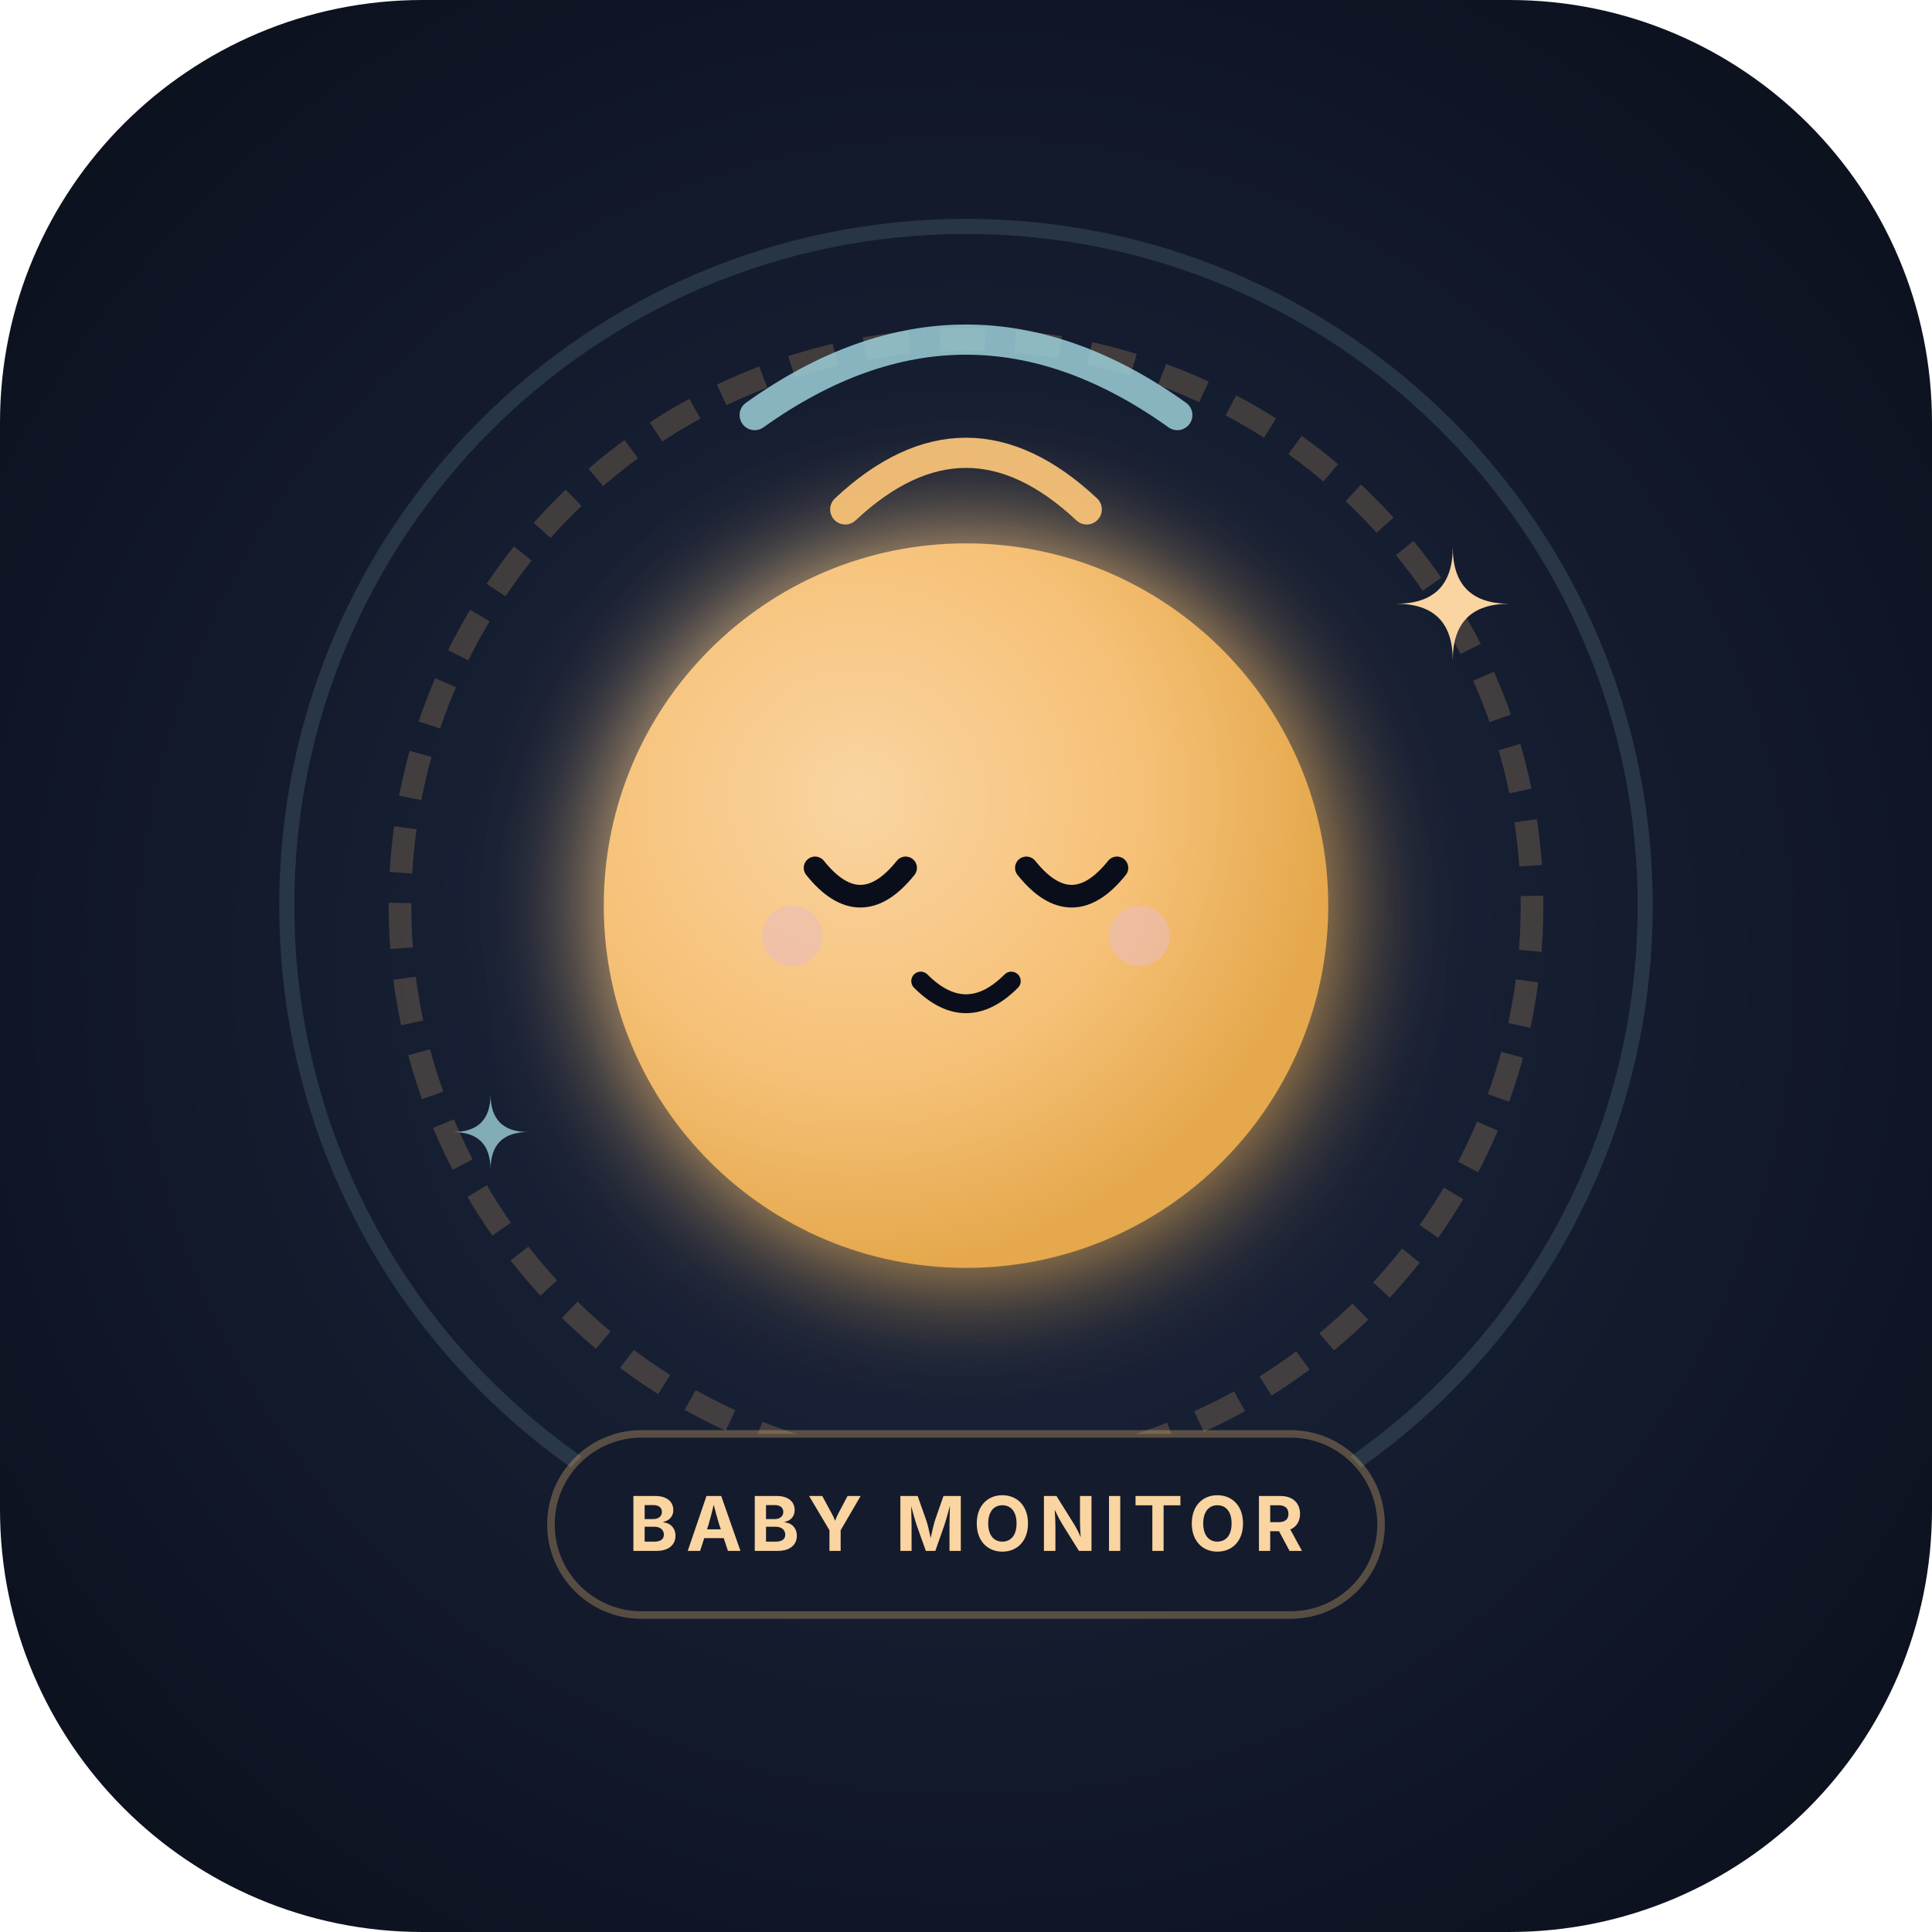
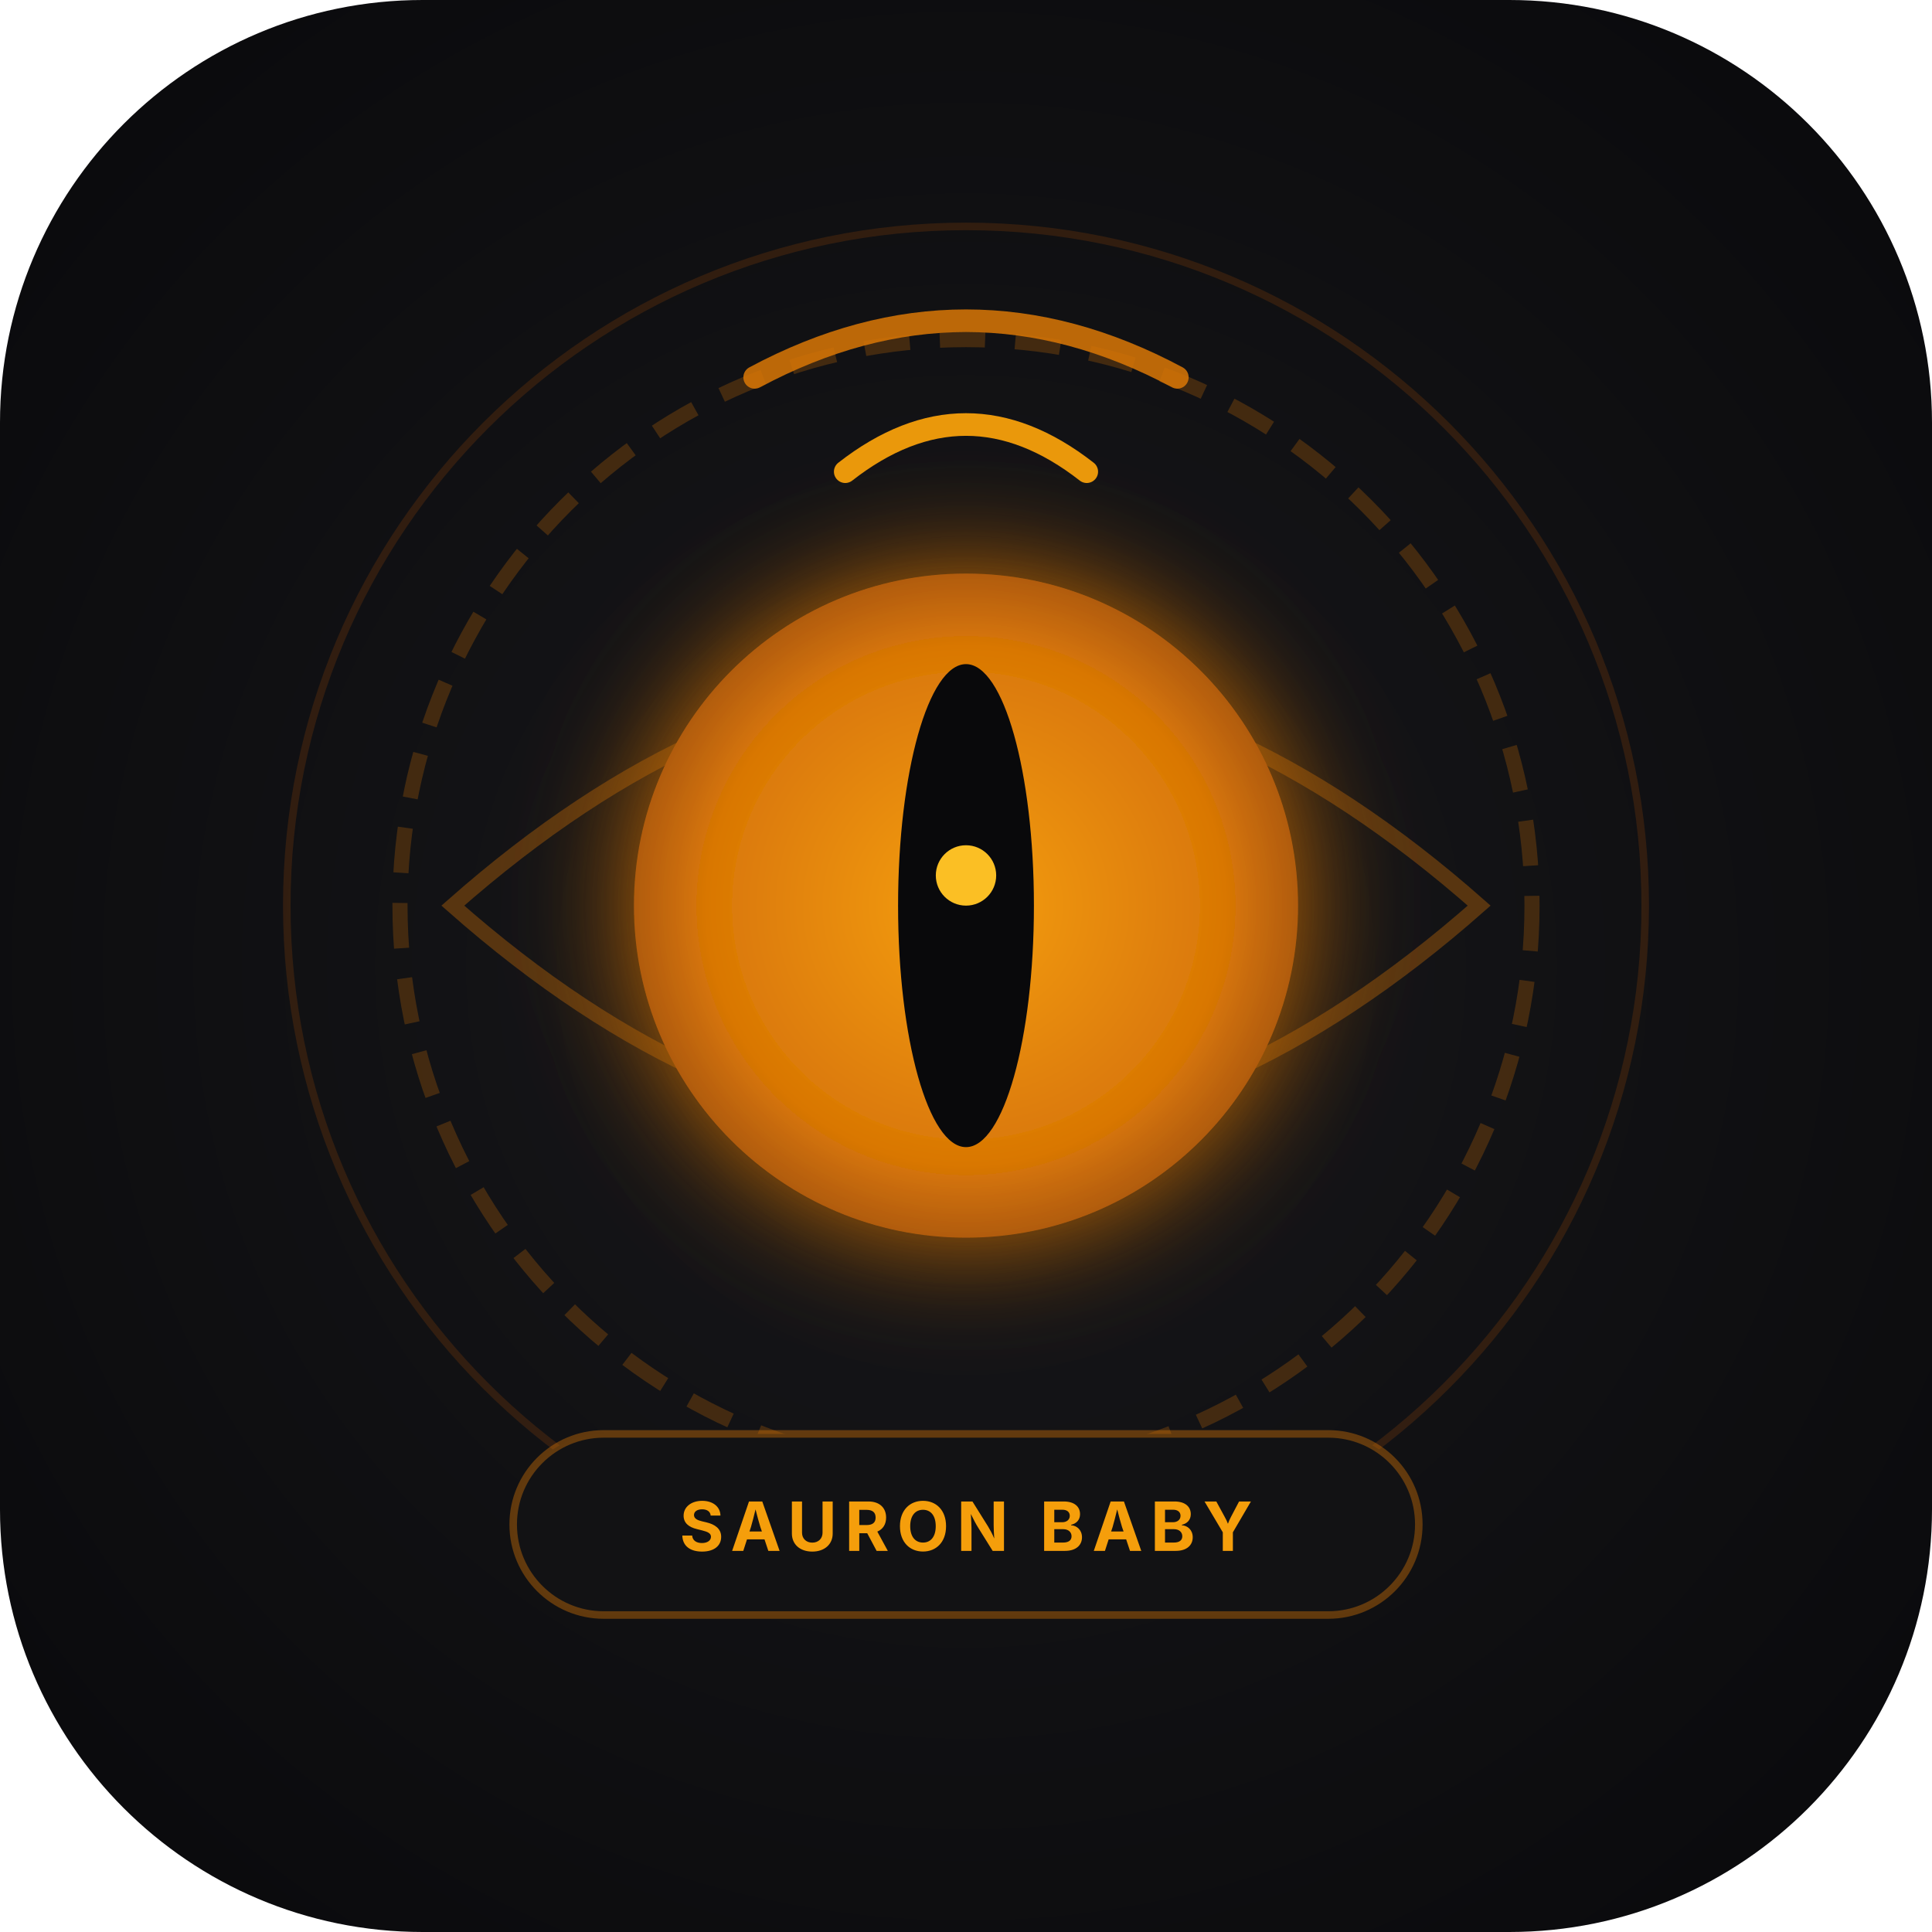
<svg xmlns="http://www.w3.org/2000/svg" viewBox="0 0 512 512" width="512" height="512">
  <defs>
    <radialGradient id="bgGrad" cx="50%" cy="50%" r="70%">
-       <stop offset="0%" stop-color="#1e2942" />
-       <stop offset="100%" stop-color="#0a0e1a" />
+       <stop offset="0%" stop-color="#18181b" />
+       <stop offset="100%" stop-color="#09090b" />
    </radialGradient>
-     <radialGradient id="glowGrad" cx="35%" cy="35%" r="65%">
-       <stop offset="0%" stop-color="#fad4a1" />
-       <stop offset="60%" stop-color="#f6c177" />
-       <stop offset="100%" stop-color="#e5a84d" />
+     <radialGradient id="glowGrad" cx="50%" cy="50%" r="65%">
+       <stop offset="0%" stop-color="#f59e0b" />
+       <stop offset="60%" stop-color="#d97706" />
+       <stop offset="100%" stop-color="#78350f" />
    </radialGradient>
    <filter id="glow" x="-20%" y="-20%" width="140%" height="140%">
      <feGaussianBlur stdDeviation="16" result="blur" />
      <feComposite in="SourceGraphic" in2="blur" operator="over" />
    </filter>
  </defs>
  <rect width="512" height="512" rx="112" fill="url(#bgGrad)" />
-   <circle cx="256" cy="240" r="150" fill="none" stroke="#f6c177" stroke-width="6" stroke-opacity="0.2" stroke-dasharray="12 8" />
-   <circle cx="256" cy="240" r="180" fill="none" stroke="#9ccfd8" stroke-width="4" stroke-opacity="0.15" />
-   <circle cx="256" cy="240" r="96" fill="url(#glowGrad)" filter="url(#glow)" />
-   <path d="M 216 230 Q 228 245 240 230" fill="none" stroke="#0a0e1a" stroke-width="6" stroke-linecap="round" />
-   <path d="M 272 230 Q 284 245 296 230" fill="none" stroke="#0a0e1a" stroke-width="6" stroke-linecap="round" />
-   <path d="M 244 260 Q 256 272 268 260" fill="none" stroke="#0a0e1a" stroke-width="5" stroke-linecap="round" />
-   <circle cx="210" cy="248" r="8" fill="#ebbcba" opacity="0.6" />
-   <circle cx="302" cy="248" r="8" fill="#ebbcba" opacity="0.6" />
-   <path d="M 200 110 Q 256 70 312 110" fill="none" stroke="#9ccfd8" stroke-width="8" stroke-linecap="round" opacity="0.85" />
-   <path d="M 224 135 Q 256 105 288 135" fill="none" stroke="#f6c177" stroke-width="8" stroke-linecap="round" opacity="0.95" />
-   <path d="M 370 160 Q 385 160 385 145 Q 385 160 400 160 Q 385 160 385 175 Q 385 160 370 160" fill="#fad4a1" />
-   <path d="M 120 300 Q 130 300 130 290 Q 130 300 140 300 Q 130 300 130 310 Q 130 300 120 300" fill="#9ccfd8" opacity="0.8" />
-   <rect x="146" y="380" width="220" height="48" rx="24" fill="#141b2d" stroke="#f6c177" stroke-width="2" stroke-opacity="0.3" />
-   <text x="256" y="411" font-family="system-ui, -apple-system, sans-serif" font-size="20" font-weight="700" fill="#fad4a1" text-anchor="middle" letter-spacing="2">BABY MONITOR</text>
+   <circle cx="256" cy="240" r="150" fill="none" stroke="#d97706" stroke-width="4" stroke-opacity="0.25" stroke-dasharray="12 8" />
+   <circle cx="256" cy="240" r="180" fill="none" stroke="#b45309" stroke-width="2" stroke-opacity="0.2" />
+   <path d="M 120 240 Q 256 120 392 240 Q 256 360 120 240 Z" fill="none" stroke="#d97706" stroke-width="4" stroke-opacity="0.35" />
+   <circle cx="256" cy="240" r="88" fill="url(#glowGrad)" filter="url(#glow)" />
+   <ellipse cx="256" cy="240" rx="18" ry="64" fill="#09090b" />
+   <circle cx="256" cy="232" r="8" fill="#fbbf24" />
+   <path d="M 200 100 Q 256 70 312 100" fill="none" stroke="#d97706" stroke-width="6" stroke-linecap="round" opacity="0.85" />
+   <path d="M 224 125 Q 256 100 288 125" fill="none" stroke="#f59e0b" stroke-width="6" stroke-linecap="round" opacity="0.95" />
+   <rect x="136" y="380" width="240" height="48" rx="24" fill="#121214" stroke="#d97706" stroke-width="2" stroke-opacity="0.4" />
+   <text x="256" y="411" font-family="system-ui, -apple-system, sans-serif" font-size="18" font-weight="700" fill="#f59e0b" text-anchor="middle" letter-spacing="2">SAURON BABY</text>
</svg>
